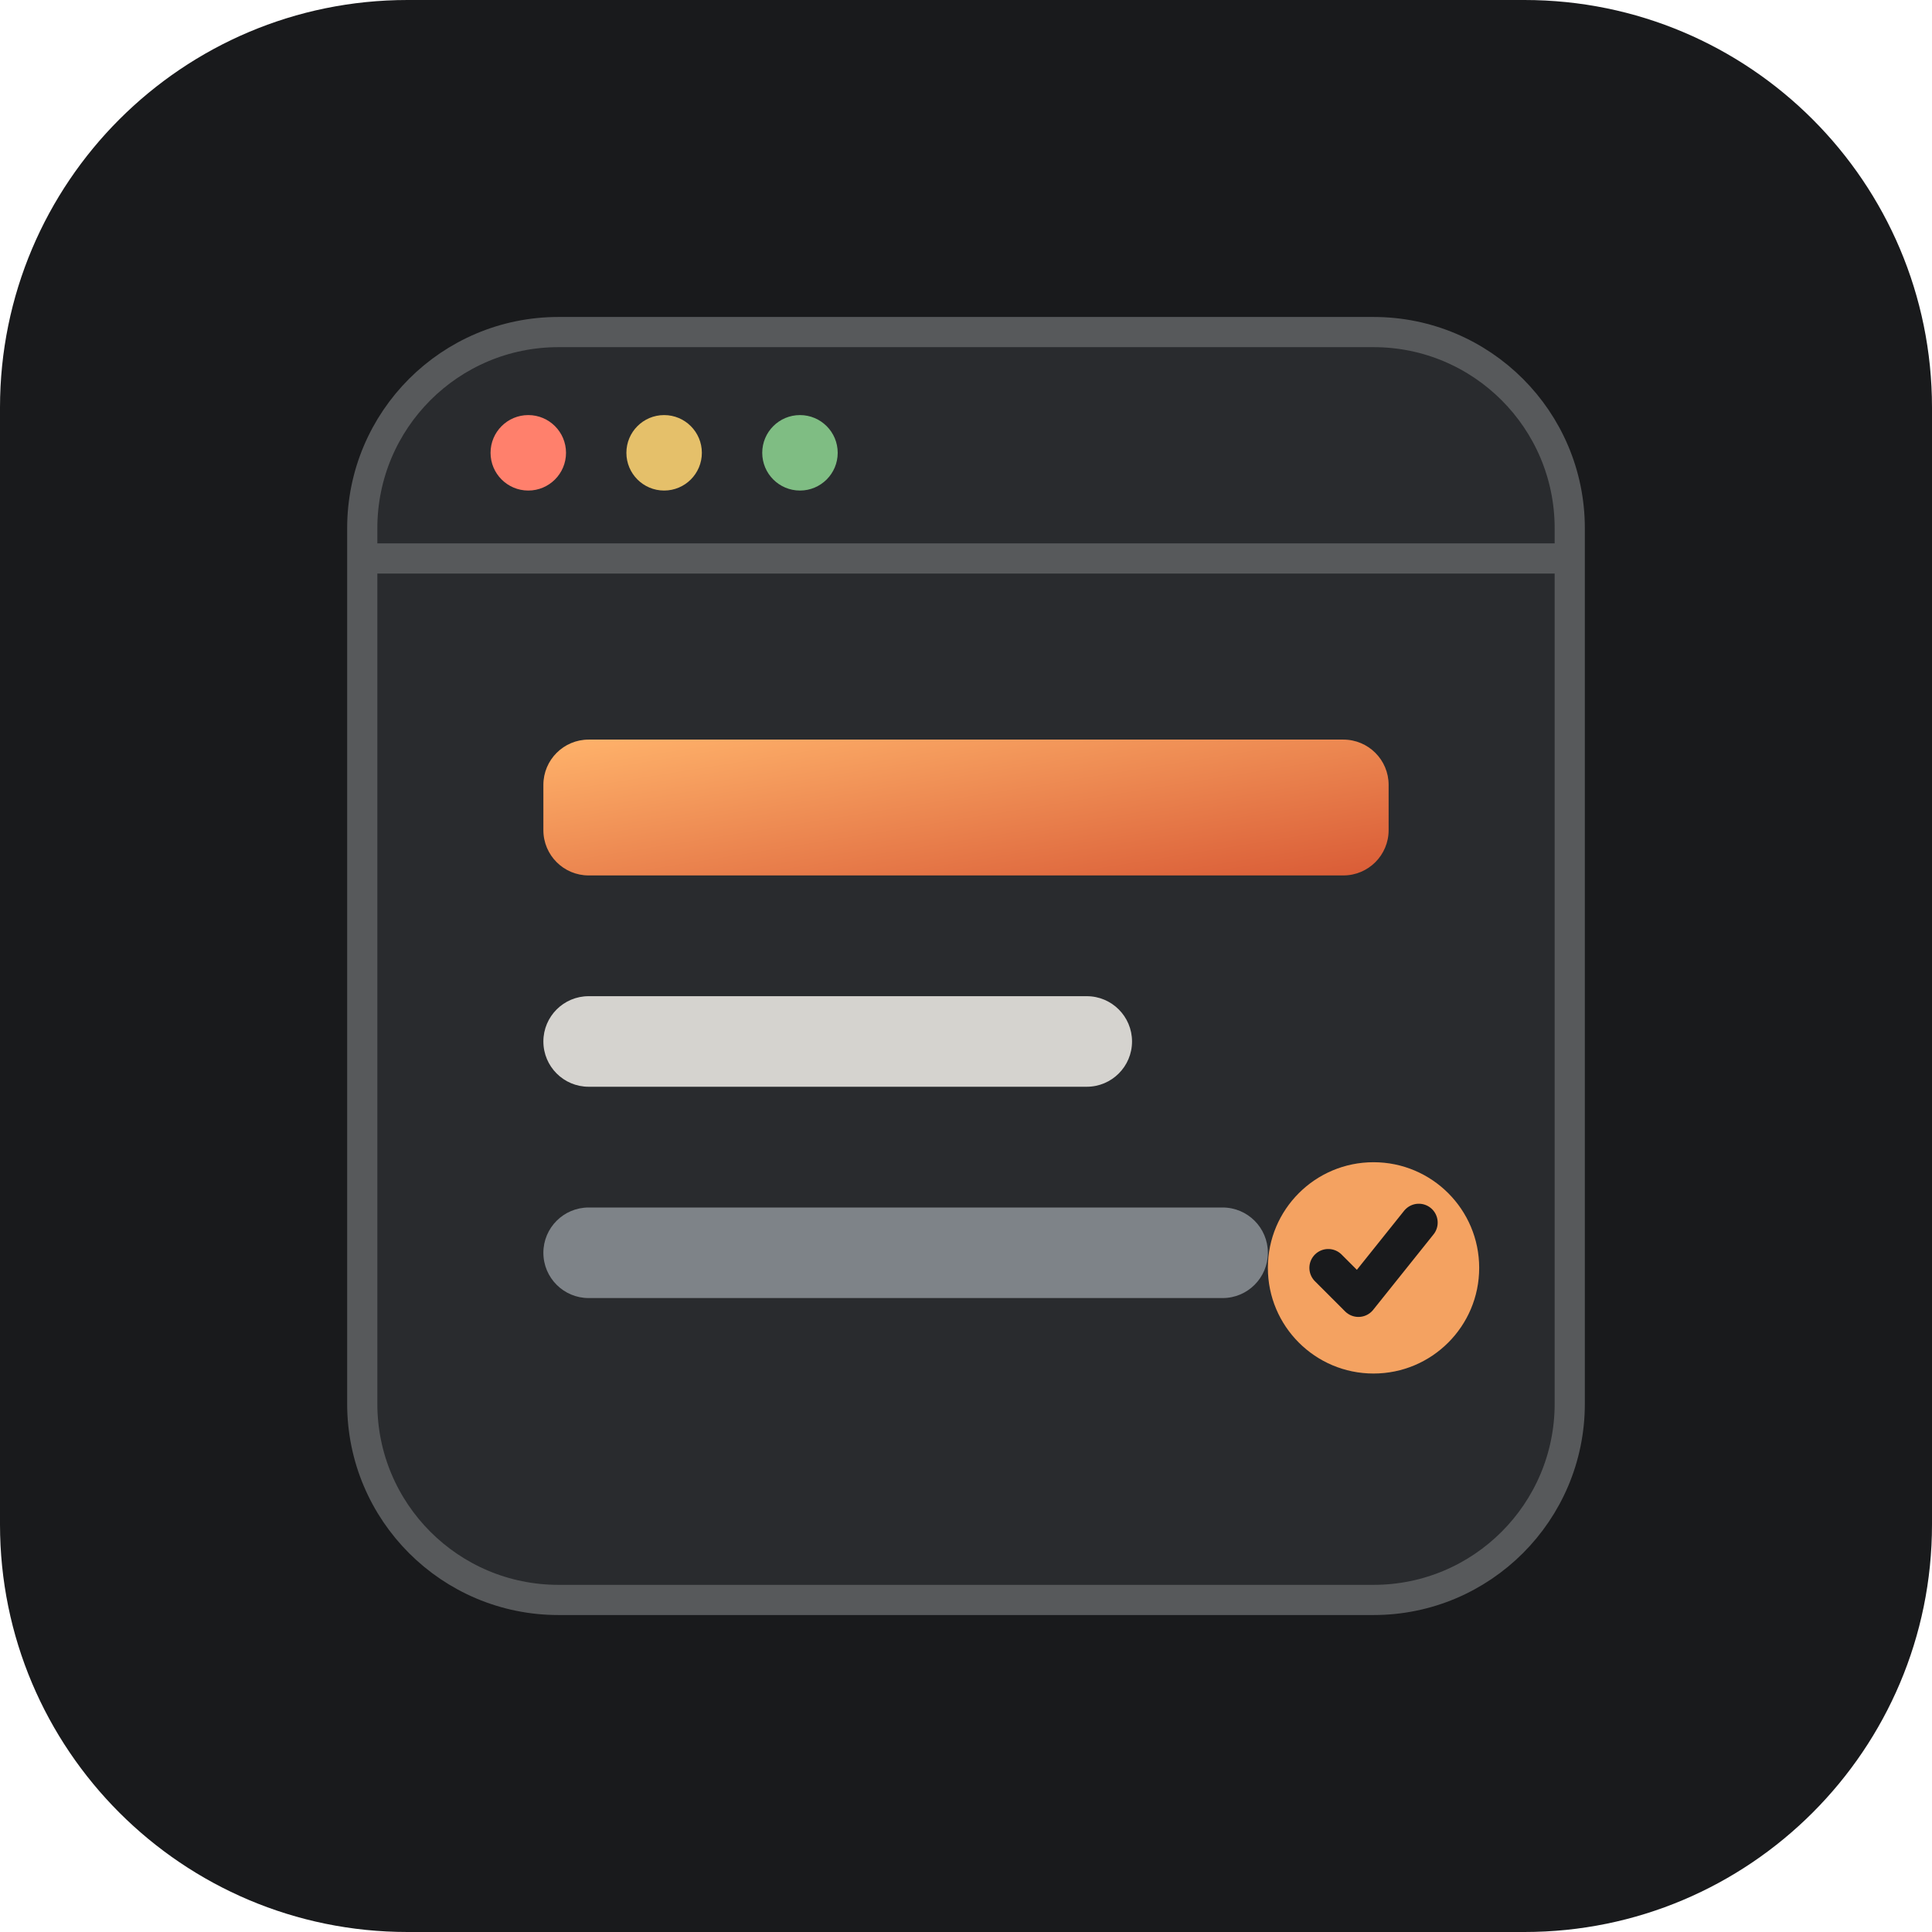
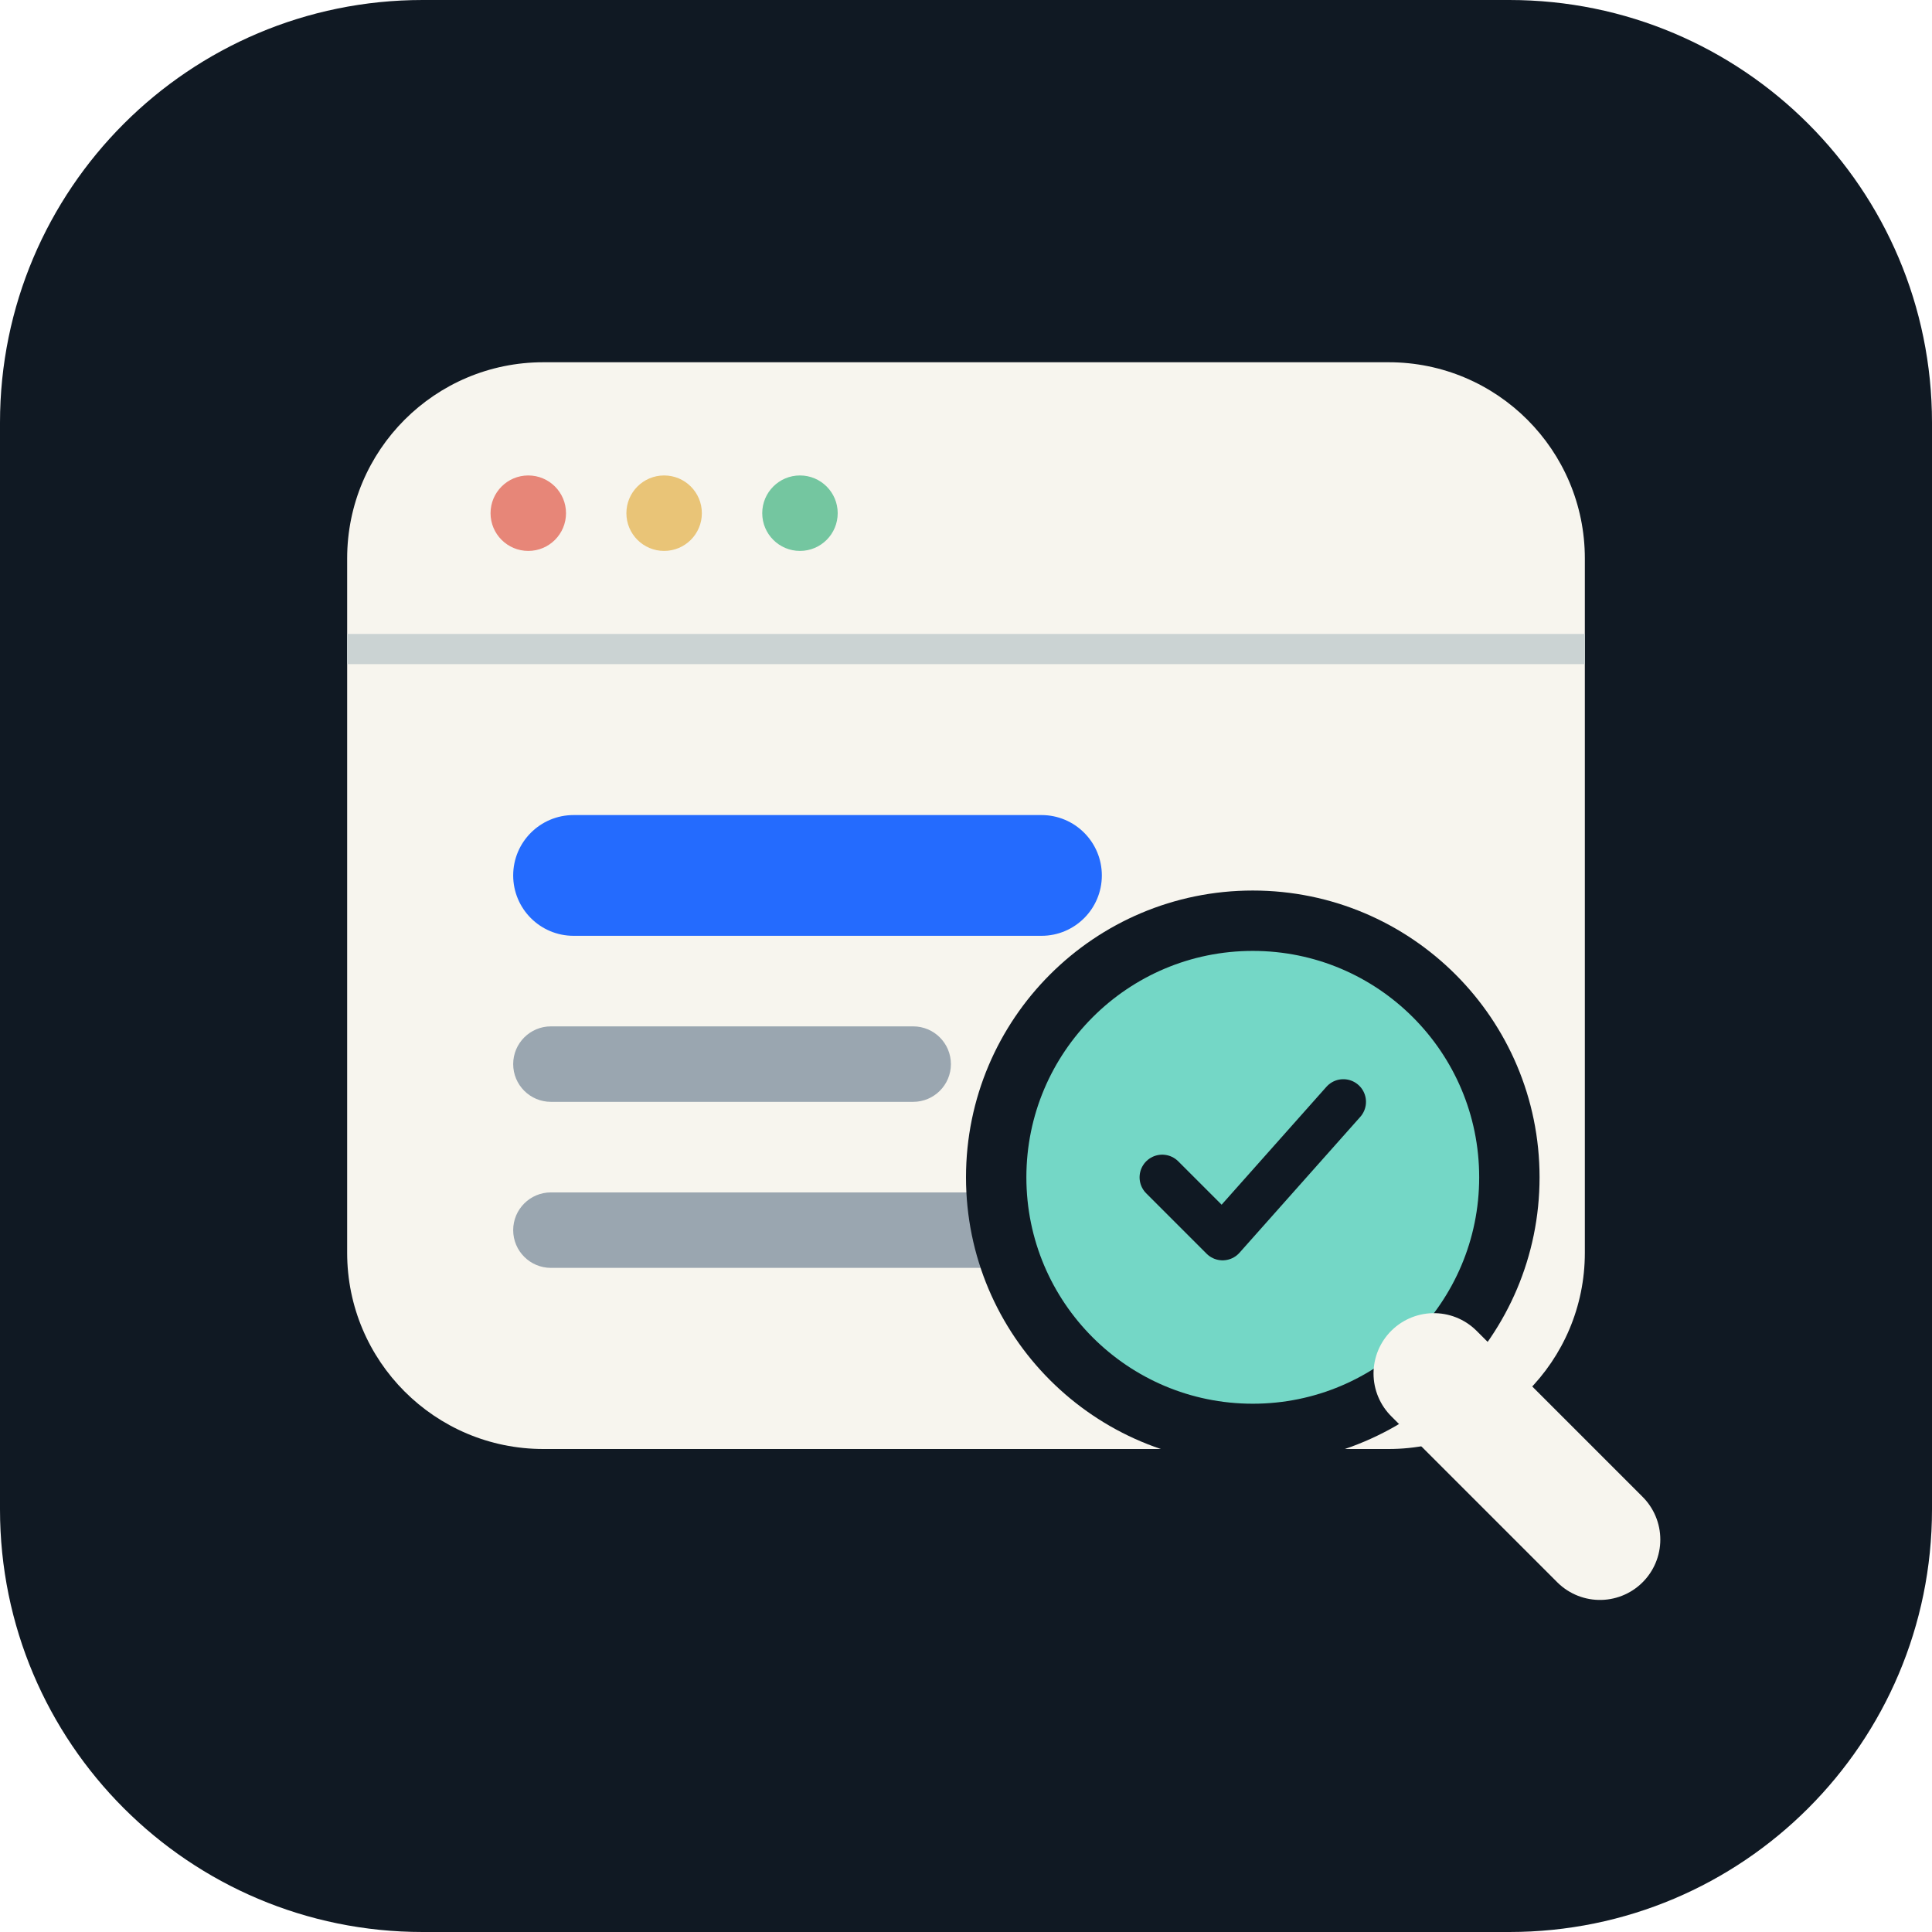
- <svg xmlns="http://www.w3.org/2000/svg" viewBox="0 0 128 128">
-   <defs>
-     <linearGradient id="g" x1="0" y1="0" x2="1" y2="1">
-       <stop stop-color="#ffb36b" />
-       <stop offset="1" stop-color="#d95b36" />
-     </linearGradient>
-   </defs>
-   <rect width="128" height="128" rx="27" fill="#191a1c" />
-   <rect x="24" y="22" width="80" height="84" rx="13" fill="#292b2e" stroke="#57595b" stroke-width="2" />
-   <path d="M24 37h80" stroke="#57595b" stroke-width="2" />
-   <circle cx="35" cy="30" r="2.5" fill="#ff806c" />
-   <circle cx="44" cy="30" r="2.5" fill="#e5c06a" />
-   <circle cx="53" cy="30" r="2.5" fill="#7fbd83" />
-   <rect x="36" y="49" width="56" height="9" rx="3" fill="url(#g)" />
-   <rect x="36" y="66" width="39" height="6" rx="3" fill="#d5d3cf" />
-   <rect x="36" y="80" width="48" height="6" rx="3" fill="#7e8388" />
-   <circle cx="91" cy="84" r="7" fill="#f4a261" />
-   <path d="m88 84 2 2 4-5" stroke="#191a1c" stroke-width="2.5" fill="none" stroke-linecap="round" stroke-linejoin="round" />
+ <svg xmlns="http://www.w3.org/2000/svg" viewBox="0 0 128 128" role="img" aria-labelledby="title desc">
+   <rect width="128" height="128" rx="28" fill="#101923" />
+   <rect x="23" y="24" width="82" height="72" rx="13" fill="#f7f5ee" />
+   <path d="M23 43h82" stroke="#cbd3d3" stroke-width="2" />
+   <circle cx="35" cy="34" r="2.5" fill="#e78678" />
+   <circle cx="44" cy="34" r="2.5" fill="#e9c477" />
+   <circle cx="53" cy="34" r="2.5" fill="#74c6a0" />
+   <rect x="34" y="54" width="39" height="8" rx="4" fill="#246bfe" />
+   <rect x="34" y="68" width="29" height="5" rx="2.5" fill="#9aa6b0" />
+   <rect x="34" y="79" width="35" height="5" rx="2.5" fill="#9aa6b0" />
+   <circle cx="83" cy="78" r="17" fill="#74d7c6" stroke="#101923" stroke-width="4" />
+   <path d="m95 91 11 11" stroke="#f7f5ee" stroke-width="8" stroke-linecap="round" />
+   <path d="m77 78 4 4 8-9" fill="none" stroke="#101923" stroke-width="3" stroke-linecap="round" stroke-linejoin="round" />
</svg>
